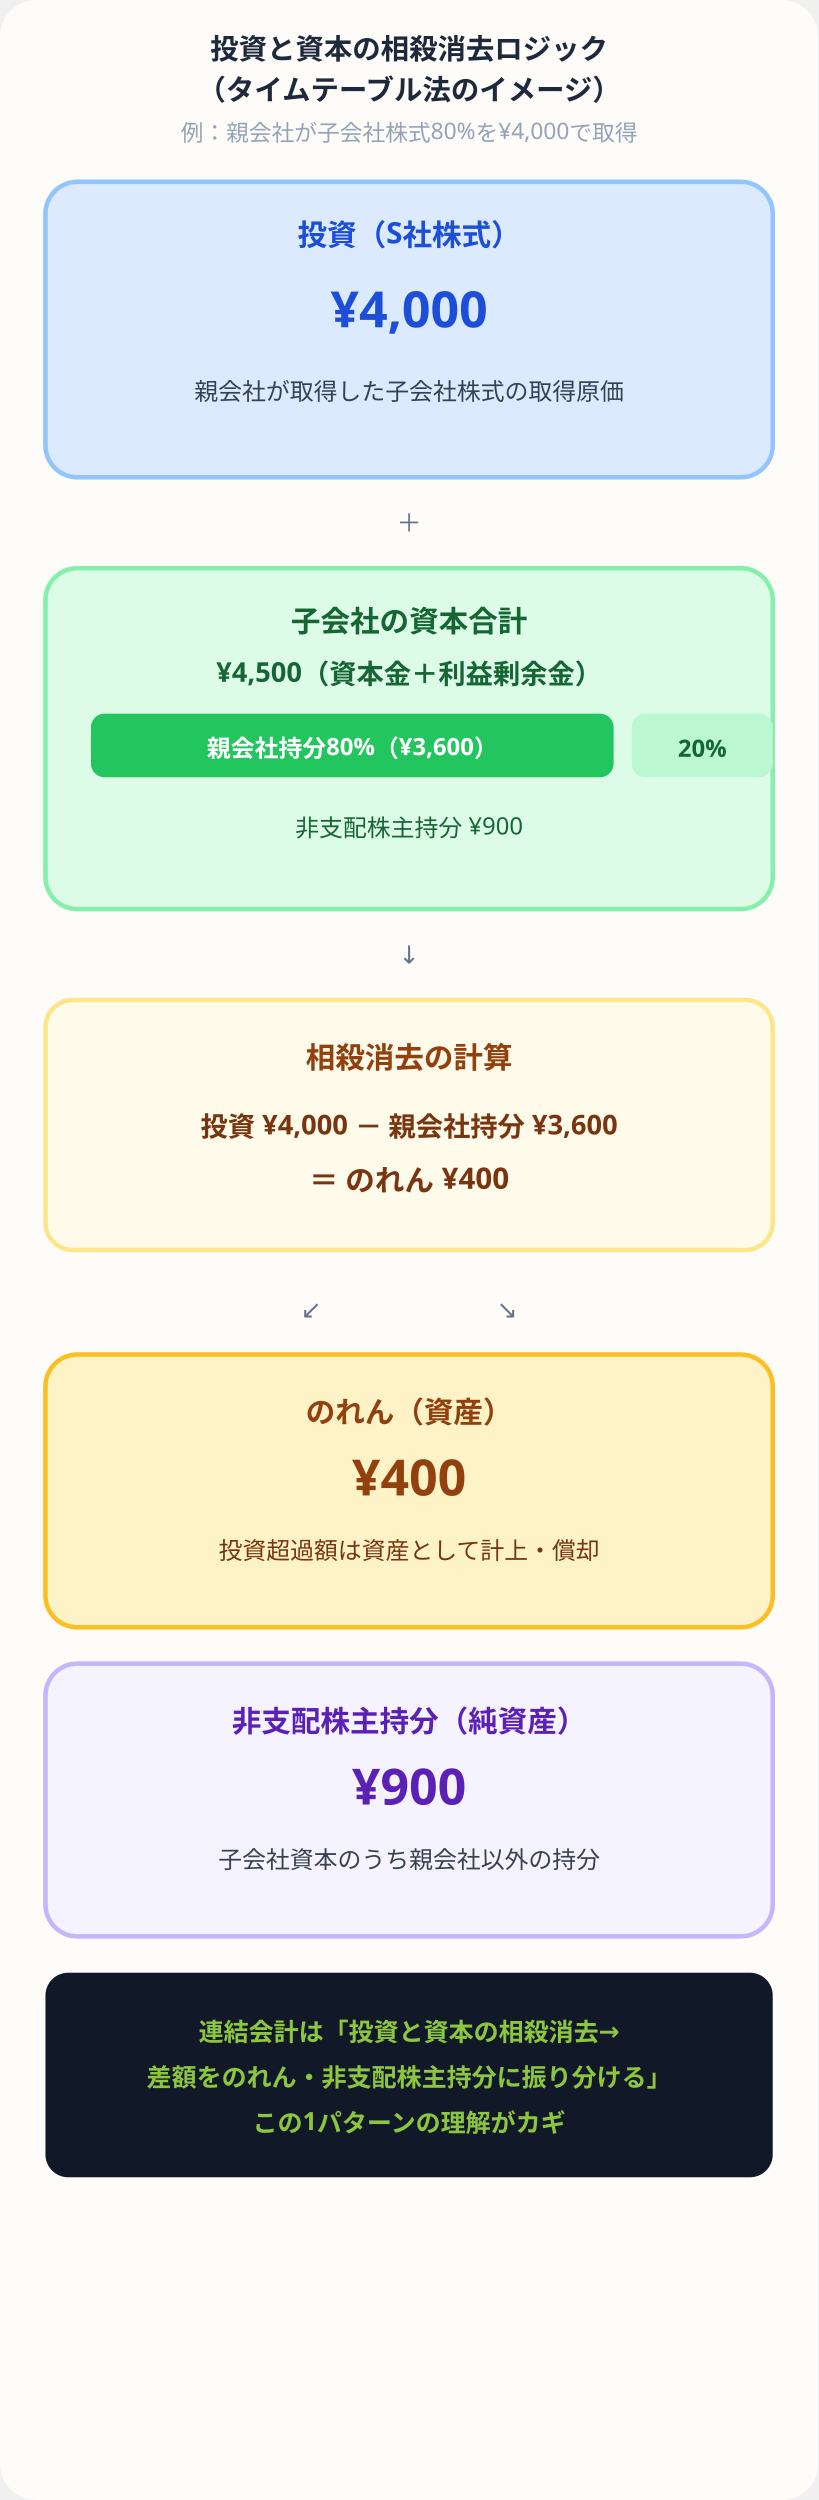
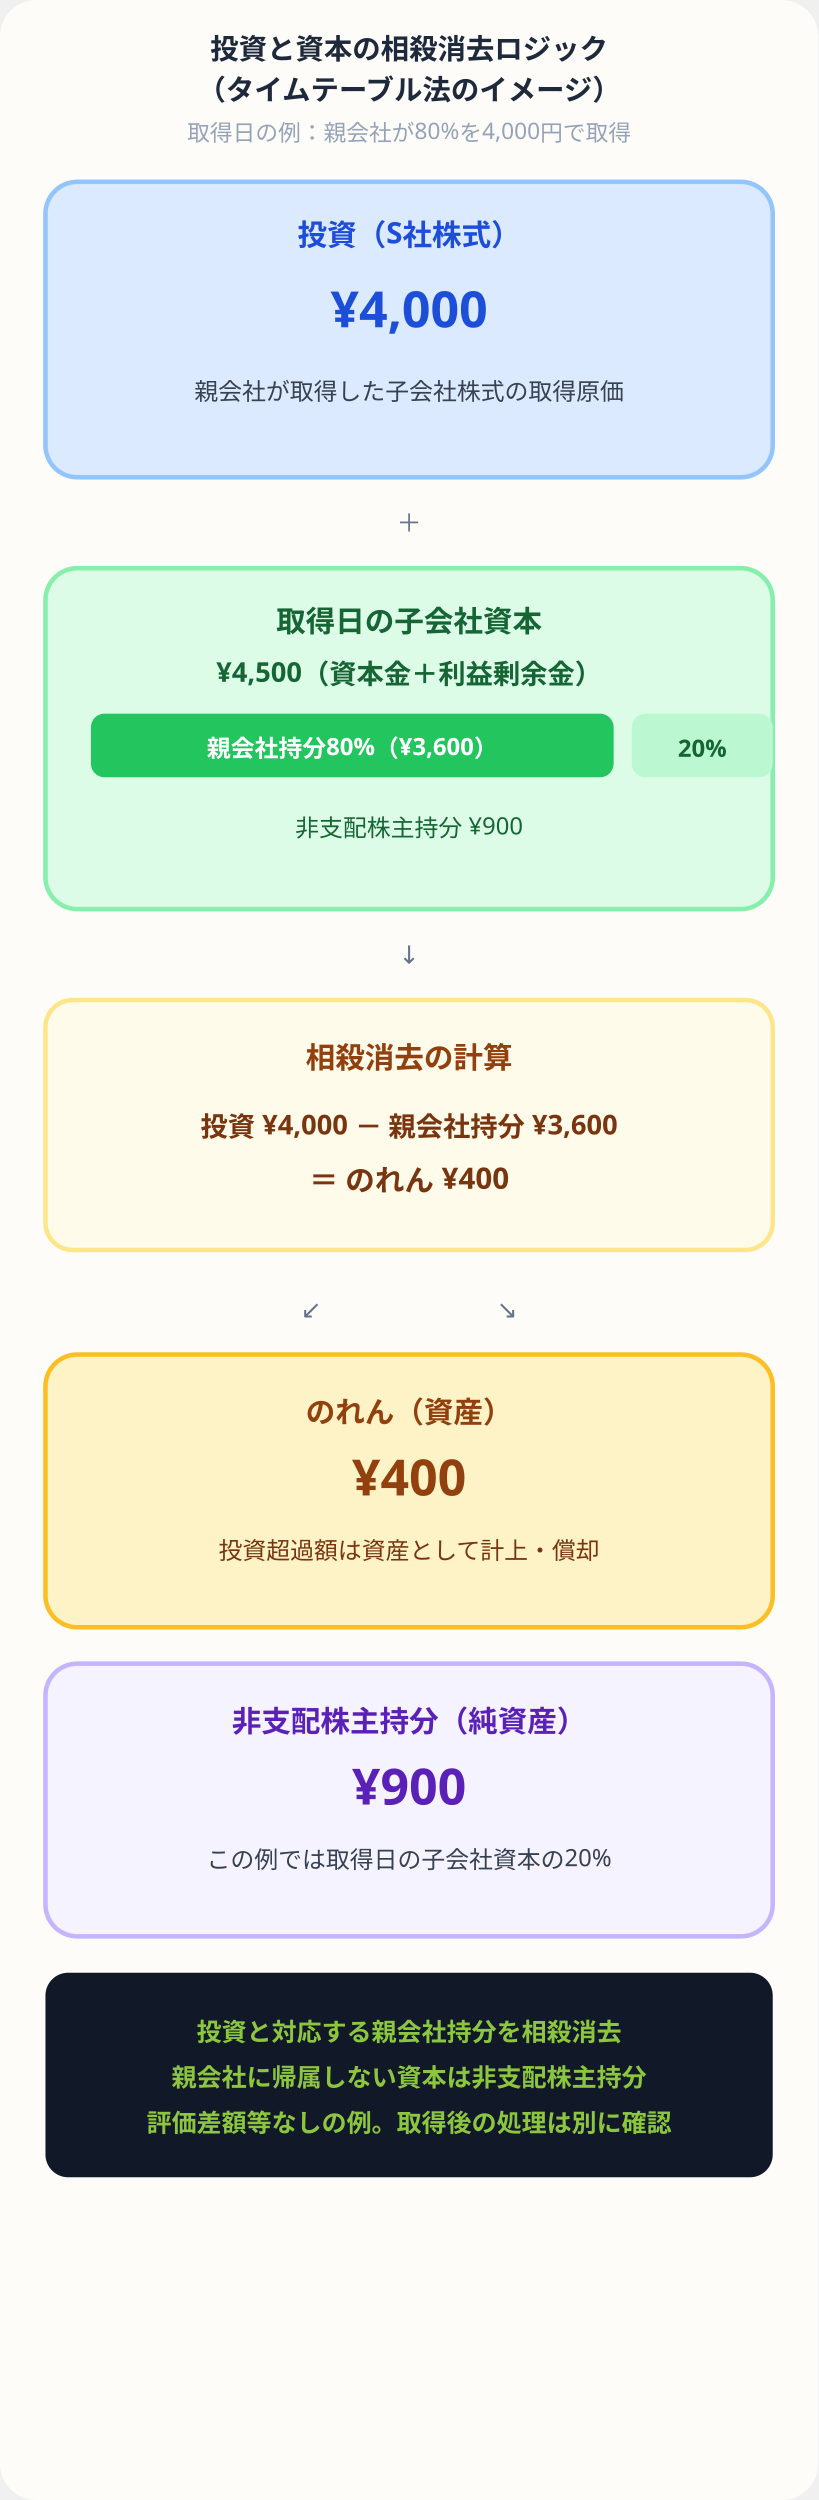
<svg xmlns="http://www.w3.org/2000/svg" viewBox="0 0 360 1100" width="360" height="1100">
  <defs>
    <style>text{font-family:'Noto Sans JP','Hiragino Sans',sans-serif;}</style>
  </defs>
  <rect width="360" height="1100" rx="16" fill="#FEFCF9" />
  <text x="180" y="26" text-anchor="middle" font-size="12.5" font-weight="700" fill="#1E293B">投資と資本の相殺消去ロジック</text>
  <text x="180" y="44" text-anchor="middle" font-size="12.5" font-weight="700" fill="#1E293B">（タイムテーブル法のイメージ）</text>
-   <text x="180" y="62" text-anchor="middle" font-size="10" fill="#94A3B8">例：親会社が子会社株式80%を¥4,000で取得</text>
+   <text x="180" y="62" text-anchor="middle" font-size="10" fill="#94A3B8">取得日の例：親会社が80%を4,000円で取得</text>
  <rect x="20" y="80" width="320" height="130" rx="14" fill="#DBEAFE" stroke="#93C5FD" stroke-width="2" />
  <text x="180" y="108" text-anchor="middle" font-size="13" font-weight="700" fill="#1D4ED8">投資（S社株式）</text>
  <text x="180" y="144" text-anchor="middle" font-size="22" font-weight="700" fill="#1D4ED8">¥4,000</text>
  <text x="180" y="176" text-anchor="middle" font-size="10.5" fill="#374151">親会社が取得した子会社株式の取得原価</text>
  <text x="180" y="234" text-anchor="middle" font-size="11" fill="#64748B">＋</text>
  <rect x="20" y="250" width="320" height="150" rx="14" fill="#DCFCE7" stroke="#86EFAC" stroke-width="2" />
-   <text x="180" y="278" text-anchor="middle" font-size="13" font-weight="700" fill="#166534">子会社の資本合計</text>
+   <text x="180" y="278" text-anchor="middle" font-size="13" font-weight="700" fill="#166534">取得日の子会社資本</text>
  <text x="180" y="300" text-anchor="middle" font-size="12" font-weight="700" fill="#166534">¥4,500（資本金＋利益剰余金）</text>
  <rect x="40" y="314" width="230" height="28" rx="6" fill="#22C55E" />
  <text x="155" y="333" text-anchor="middle" font-size="10.5" font-weight="700" fill="#fff">親会社持分80%（¥3,600）</text>
  <rect x="278" y="314" width="62" height="28" rx="6" fill="#BBF7D0" />
  <text x="309" y="333" text-anchor="middle" font-size="10.5" font-weight="700" fill="#166534">20%</text>
  <text x="180" y="368" text-anchor="middle" font-size="10.5" fill="#166534">非支配株主持分 ¥900</text>
  <text x="180" y="424" text-anchor="middle" font-size="11" fill="#64748B">↓</text>
  <rect x="20" y="440" width="320" height="110" rx="12" fill="#FFFBEB" stroke="#FDE68A" stroke-width="2" />
  <text x="180" y="470" text-anchor="middle" font-size="13" font-weight="700" fill="#92400E">相殺消去の計算</text>
  <text x="180" y="500" text-anchor="middle" font-size="12" font-weight="700" fill="#78350F">投資 ¥4,000 － 親会社持分 ¥3,600</text>
  <text x="180" y="524" text-anchor="middle" font-size="13" font-weight="700" fill="#78350F">＝ のれん ¥400</text>
  <text x="180" y="580" text-anchor="middle" font-size="11" fill="#64748B">↙　　　　　　　↘</text>
  <rect x="20" y="596" width="320" height="120" rx="14" fill="#FEF3C7" stroke="#FBBF24" stroke-width="2" />
  <text x="180" y="626" text-anchor="middle" font-size="13" font-weight="700" fill="#92400E">のれん（資産）</text>
  <text x="180" y="658" text-anchor="middle" font-size="22" font-weight="700" fill="#92400E">¥400</text>
  <text x="180" y="686" text-anchor="middle" font-size="10.5" fill="#78350F">投資超過額は資産として計上・償却</text>
  <rect x="20" y="732" width="320" height="120" rx="14" fill="#F5F3FF" stroke="#C4B5FD" stroke-width="2" />
  <text x="180" y="762" text-anchor="middle" font-size="13" font-weight="700" fill="#5B21B6">非支配株主持分（純資産）</text>
  <text x="180" y="794" text-anchor="middle" font-size="22" font-weight="700" fill="#5B21B6">¥900</text>
-   <text x="180" y="822" text-anchor="middle" font-size="10.5" fill="#374151">子会社資本のうち親会社以外の持分</text>
+   <text x="180" y="822" text-anchor="middle" font-size="10.5" fill="#374151">この例では取得日の子会社資本の20%</text>
  <rect x="20" y="868" width="320" height="90" rx="10" fill="#111827" />
-   <text x="180" y="898" text-anchor="middle" font-size="11" font-weight="700" fill="#8CC63F">連結会計は「投資と資本の相殺消去→</text>
-   <text x="180" y="918" text-anchor="middle" font-size="11" font-weight="700" fill="#8CC63F">差額をのれん・非支配株主持分に振り分ける」</text>
-   <text x="180" y="938" text-anchor="middle" font-size="11" font-weight="700" fill="#8CC63F">この1パターンの理解がカギ</text>
+   <text x="180" y="898" text-anchor="middle" font-size="11" font-weight="700" fill="#8CC63F">投資と対応する親会社持分を相殺消去</text>
+   <text x="180" y="918" text-anchor="middle" font-size="11" font-weight="700" fill="#8CC63F">親会社に帰属しない資本は非支配株主持分</text>
+   <text x="180" y="938" text-anchor="middle" font-size="11" font-weight="700" fill="#8CC63F">評価差額等なしの例。取得後の処理は別に確認</text>
</svg>
